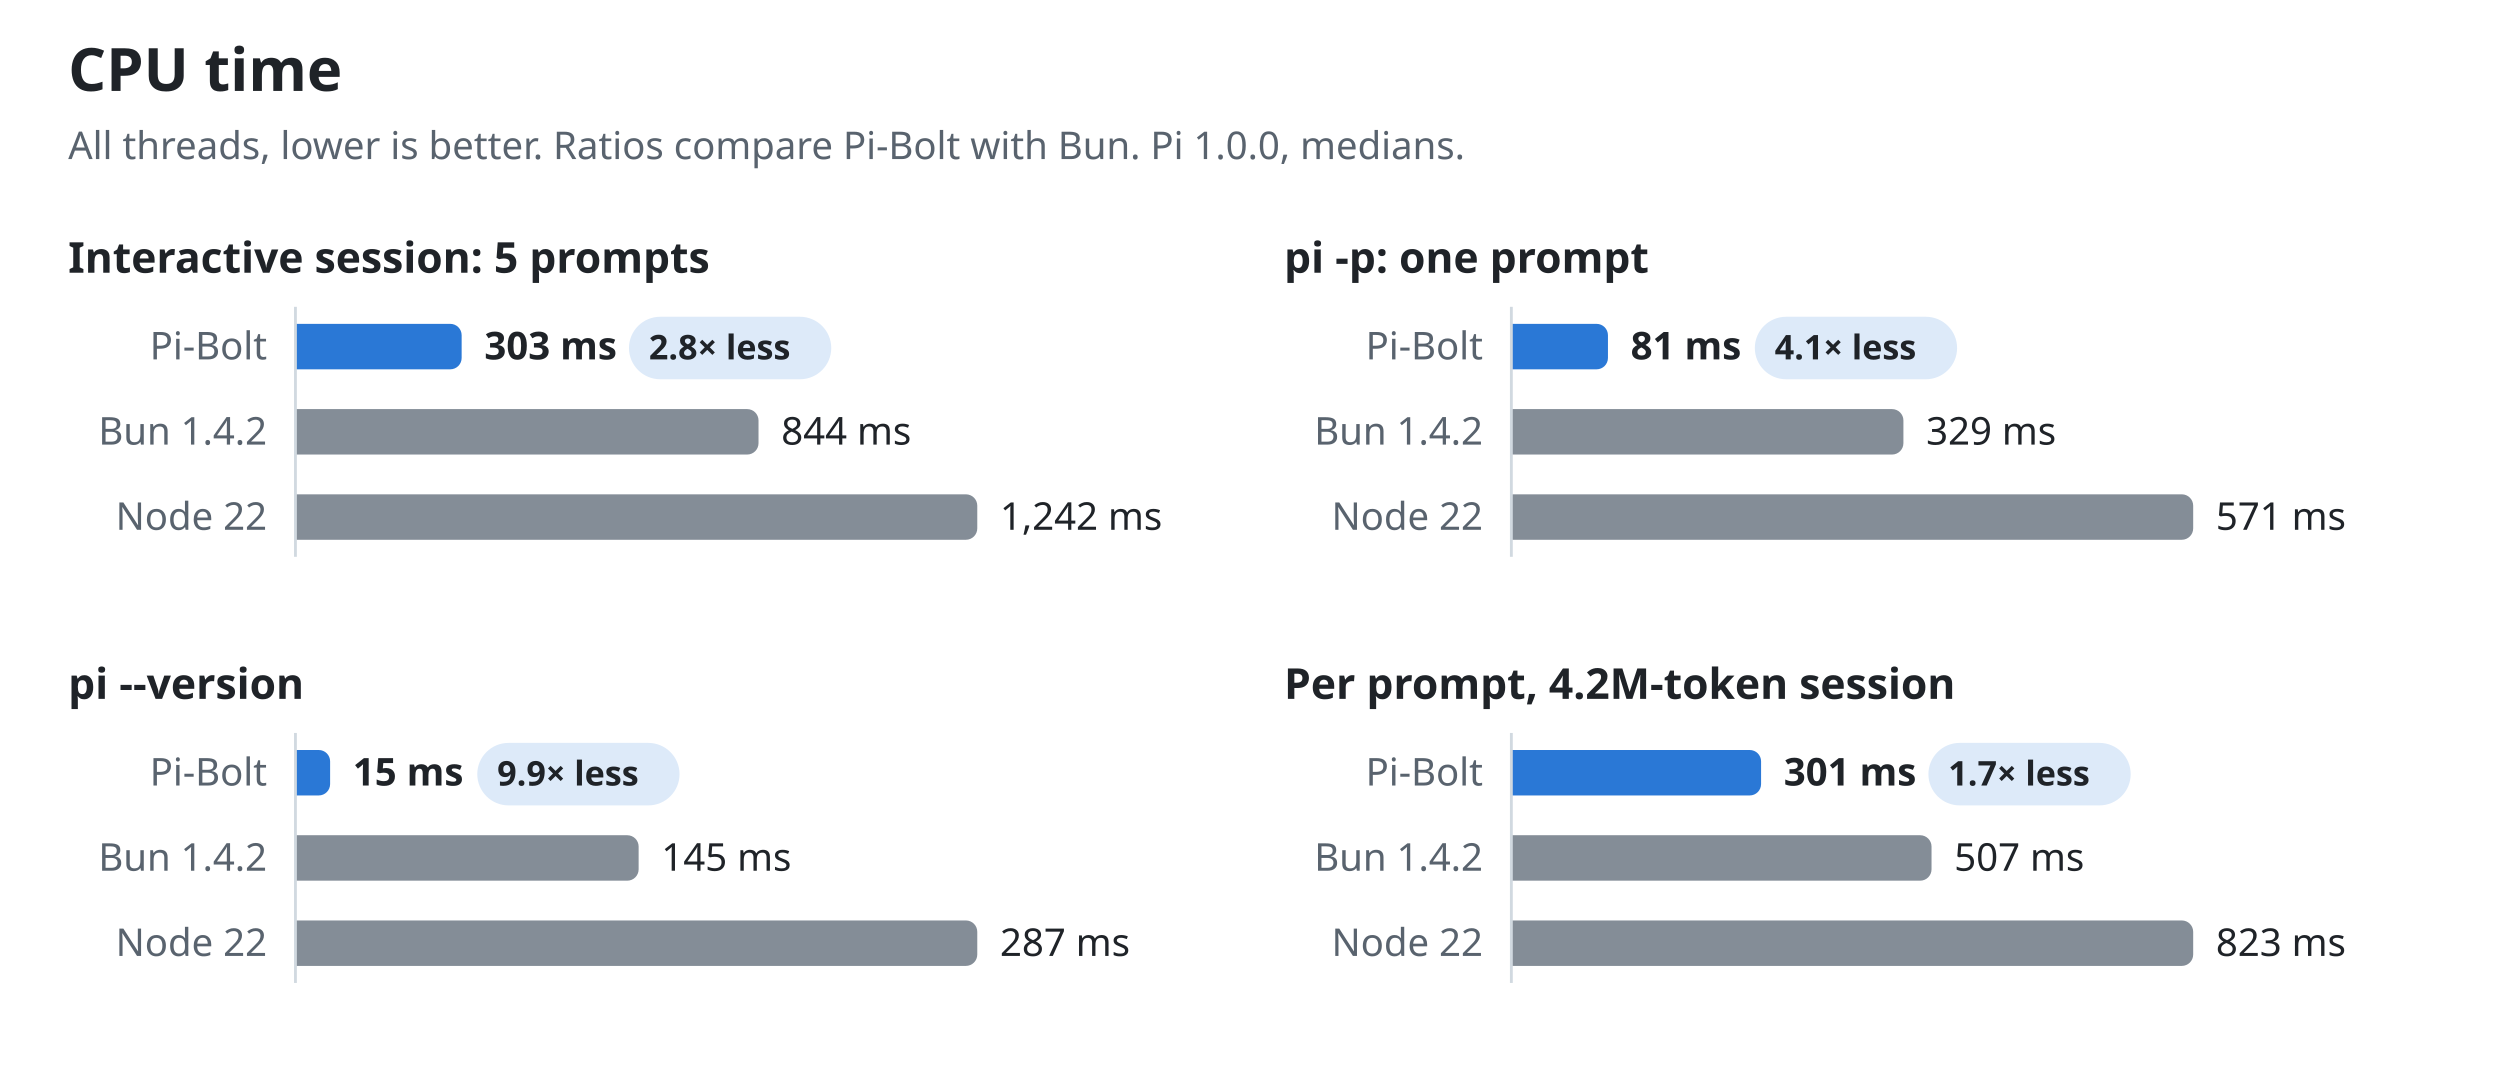
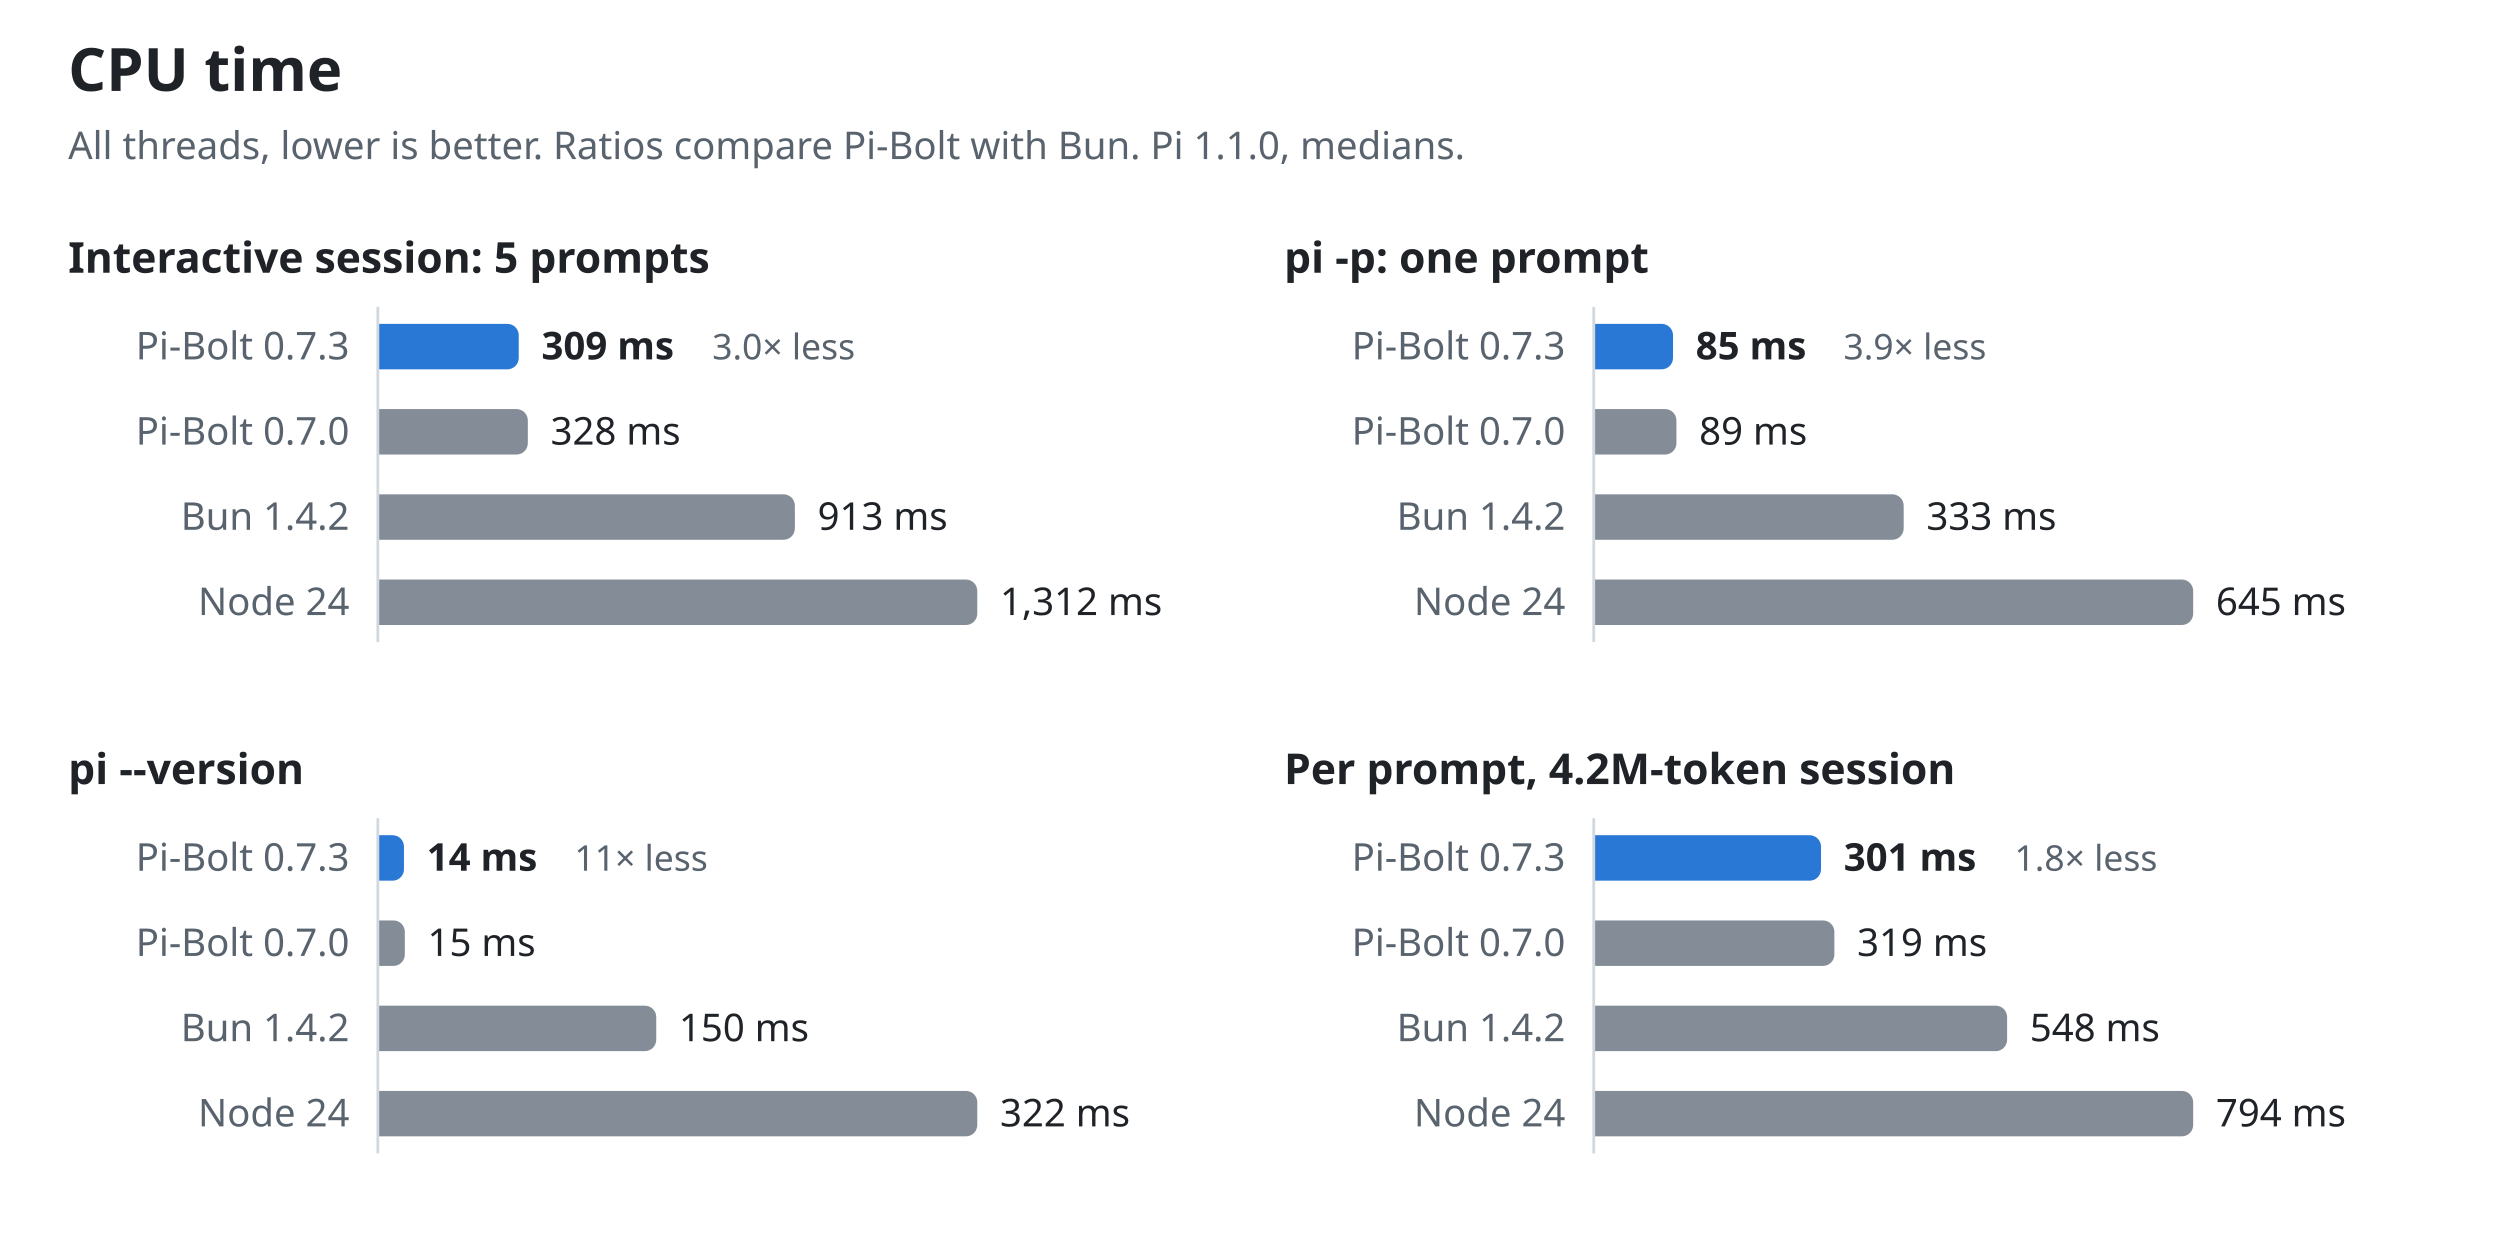
- <svg xmlns="http://www.w3.org/2000/svg" width="880" height="378" viewBox="0 0 880 378" role="img" aria-label="CPU time: All threads, lower is better. Ratios compare Pi-Bolt with Bun. Pi 1.0.0, medians.">
+ <svg xmlns="http://www.w3.org/2000/svg" width="880" height="438" viewBox="0 0 880 438" role="img" aria-label="CPU time: All threads, lower is better. Ratios compare Pi-Bolt with Bun. Pi 1.1.0, medians.">
  <style>text{font-family:-apple-system, BlinkMacSystemFont, 'Segoe UI', 'Noto Sans', Helvetica, Arial, sans-serif}</style>
  <text x="24" y="32" font-size="21" font-weight="650" fill="#1f2328">CPU time</text>
-   <text x="24" y="56" font-size="13.5" fill="#59636e">All threads, lower is better. Ratios compare Pi-Bolt with Bun. Pi 1.0.0, medians.</text>
+   <text x="24" y="56" font-size="13.5" fill="#59636e">All threads, lower is better. Ratios compare Pi-Bolt with Bun. Pi 1.1.0, medians.</text>
  <text x="24" y="96" font-size="15" font-weight="600" fill="#1f2328">Interactive session: 5 prompts</text>
-   <text x="94" y="126.5" font-size="13.5" text-anchor="end" fill="#59636e">Pi-Bolt</text>
-   <path d="M104,114 h54.5 a4,4 0 0 1 4,4 v8 a4,4 0 0 1 -4,4 h-54.5 z" fill="#2a78d6" />
-   <text x="170.5" y="126.5" font-size="13.5" font-weight="650" fill="#1f2328">303 ms</text>
-   <rect x="221.4" y="111.5" width="71.2" height="22" rx="11.0" fill="#ddeaf9" />
-   <text x="228.4" y="126.5" font-size="12" font-weight="600" fill="#1f2328">2.8× less</text>
-   <text x="94" y="156.5" font-size="13.5" text-anchor="end" fill="#59636e">Bun 1.4.2</text>
-   <path d="M104,144 h159.0 a4,4 0 0 1 4,4 v8 a4,4 0 0 1 -4,4 h-159.0 z" fill="#848d97" />
-   <text x="275.0" y="156.5" font-size="13.5" font-weight="400" fill="#1f2328">844 ms</text>
-   <text x="94" y="186.5" font-size="13.5" text-anchor="end" fill="#59636e">Node 22</text>
-   <path d="M104,174 h236.0 a4,4 0 0 1 4,4 v8 a4,4 0 0 1 -4,4 h-236.0 z" fill="#848d97" />
-   <text x="352.0" y="186.5" font-size="13.5" font-weight="400" fill="#1f2328">1,242 ms</text>
-   <line x1="104" y1="108" x2="104" y2="196" stroke="#d1d9e0" />
+   <text x="123" y="126.5" font-size="13.5" text-anchor="end" fill="#59636e">Pi-Bolt 0.7.3</text>
+   <path d="M133,114 h45.6 a4,4 0 0 1 4,4 v8 a4,4 0 0 1 -4,4 h-45.6 z" fill="#2a78d6" />
+   <text x="190.6" y="126.5" font-size="13.5" font-weight="650" fill="#1f2328">309 ms</text>
+   <text x="250.7" y="126.5" font-size="12.5" fill="#59636e">3.0× less</text>
+   <text x="123" y="156.5" font-size="13.5" text-anchor="end" fill="#59636e">Pi-Bolt 0.7.0</text>
+   <path d="M133,144 h48.8 a4,4 0 0 1 4,4 v8 a4,4 0 0 1 -4,4 h-48.8 z" fill="#848d97" />
+   <text x="193.8" y="156.5" font-size="13.5" font-weight="400" fill="#1f2328">328 ms</text>
+   <text x="123" y="186.5" font-size="13.5" text-anchor="end" fill="#59636e">Bun 1.4.2</text>
+   <path d="M133,174 h142.8 a4,4 0 0 1 4,4 v8 a4,4 0 0 1 -4,4 h-142.8 z" fill="#848d97" />
+   <text x="287.8" y="186.5" font-size="13.5" font-weight="400" fill="#1f2328">913 ms</text>
+   <text x="123" y="216.5" font-size="13.5" text-anchor="end" fill="#59636e">Node 24</text>
+   <path d="M133,204 h207.0 a4,4 0 0 1 4,4 v8 a4,4 0 0 1 -4,4 h-207.0 z" fill="#848d97" />
+   <text x="352.0" y="216.5" font-size="13.5" font-weight="400" fill="#1f2328">1,312 ms</text>
+   <line x1="133" y1="108" x2="133" y2="226" stroke="#d1d9e0" />
  <text x="452" y="96" font-size="15" font-weight="600" fill="#1f2328">pi -p: one prompt</text>
-   <text x="522" y="126.5" font-size="13.5" text-anchor="end" fill="#59636e">Pi-Bolt</text>
-   <path d="M532,114 h30.0 a4,4 0 0 1 4,4 v8 a4,4 0 0 1 -4,4 h-30.0 z" fill="#2a78d6" />
-   <text x="574.0" y="126.5" font-size="13.5" font-weight="650" fill="#1f2328">81 ms</text>
-   <rect x="617.7" y="111.5" width="71.2" height="22" rx="11.0" fill="#ddeaf9" />
-   <text x="624.7" y="126.5" font-size="12" font-weight="600" fill="#1f2328">4.1× less</text>
-   <text x="522" y="156.5" font-size="13.5" text-anchor="end" fill="#59636e">Bun 1.4.2</text>
-   <path d="M532,144 h134.0 a4,4 0 0 1 4,4 v8 a4,4 0 0 1 -4,4 h-134.0 z" fill="#848d97" />
-   <text x="678.0" y="156.5" font-size="13.5" font-weight="400" fill="#1f2328">329 ms</text>
-   <text x="522" y="186.5" font-size="13.5" text-anchor="end" fill="#59636e">Node 22</text>
-   <path d="M532,174 h236.0 a4,4 0 0 1 4,4 v8 a4,4 0 0 1 -4,4 h-236.0 z" fill="#848d97" />
-   <text x="780.0" y="186.5" font-size="13.5" font-weight="400" fill="#1f2328">571 ms</text>
-   <line x1="532" y1="108" x2="532" y2="196" stroke="#d1d9e0" />
-   <text x="24" y="246" font-size="15" font-weight="600" fill="#1f2328">pi --version</text>
-   <text x="94" y="276.5" font-size="13.5" text-anchor="end" fill="#59636e">Pi-Bolt</text>
-   <path d="M104,264 h8.2 a4,4 0 0 1 4,4 v8 a4,4 0 0 1 -4,4 h-8.2 z" fill="#2a78d6" />
-   <text x="124.2" y="276.5" font-size="13.5" font-weight="650" fill="#1f2328">15 ms</text>
-   <rect x="168.0" y="261.5" width="71.2" height="22" rx="11.0" fill="#ddeaf9" />
-   <text x="175.0" y="276.5" font-size="12" font-weight="600" fill="#1f2328">9.9× less</text>
-   <text x="94" y="306.5" font-size="13.5" text-anchor="end" fill="#59636e">Bun 1.4.2</text>
-   <path d="M104,294 h116.8 a4,4 0 0 1 4,4 v8 a4,4 0 0 1 -4,4 h-116.8 z" fill="#848d97" />
-   <text x="232.8" y="306.5" font-size="13.5" font-weight="400" fill="#1f2328">145 ms</text>
-   <text x="94" y="336.5" font-size="13.5" text-anchor="end" fill="#59636e">Node 22</text>
-   <path d="M104,324 h236.0 a4,4 0 0 1 4,4 v8 a4,4 0 0 1 -4,4 h-236.0 z" fill="#848d97" />
-   <text x="352.0" y="336.5" font-size="13.5" font-weight="400" fill="#1f2328">287 ms</text>
-   <line x1="104" y1="258" x2="104" y2="346" stroke="#d1d9e0" />
-   <text x="452" y="246" font-size="15" font-weight="600" fill="#1f2328">Per prompt, 4.2M-token session</text>
-   <text x="522" y="276.5" font-size="13.5" text-anchor="end" fill="#59636e">Pi-Bolt</text>
-   <path d="M532,264 h83.9 a4,4 0 0 1 4,4 v8 a4,4 0 0 1 -4,4 h-83.9 z" fill="#2a78d6" />
-   <text x="627.9" y="276.5" font-size="13.5" font-weight="650" fill="#1f2328">301 ms</text>
-   <rect x="678.8" y="261.5" width="71.2" height="22" rx="11.0" fill="#ddeaf9" />
-   <text x="685.8" y="276.5" font-size="12" font-weight="600" fill="#1f2328">1.7× less</text>
-   <text x="522" y="306.5" font-size="13.5" text-anchor="end" fill="#59636e">Bun 1.4.2</text>
-   <path d="M532,294 h143.9 a4,4 0 0 1 4,4 v8 a4,4 0 0 1 -4,4 h-143.9 z" fill="#848d97" />
-   <text x="687.9" y="306.5" font-size="13.5" font-weight="400" fill="#1f2328">507 ms</text>
-   <text x="522" y="336.5" font-size="13.5" text-anchor="end" fill="#59636e">Node 22</text>
-   <path d="M532,324 h236.0 a4,4 0 0 1 4,4 v8 a4,4 0 0 1 -4,4 h-236.0 z" fill="#848d97" />
-   <text x="780.0" y="336.5" font-size="13.5" font-weight="400" fill="#1f2328">823 ms</text>
-   <line x1="532" y1="258" x2="532" y2="346" stroke="#d1d9e0" />
+   <text x="551" y="126.5" font-size="13.5" text-anchor="end" fill="#59636e">Pi-Bolt 0.7.3</text>
+   <path d="M561,114 h23.9 a4,4 0 0 1 4,4 v8 a4,4 0 0 1 -4,4 h-23.9 z" fill="#2a78d6" />
+   <text x="596.9" y="126.5" font-size="13.5" font-weight="650" fill="#1f2328">85 ms</text>
+   <text x="648.9" y="126.5" font-size="12.5" fill="#59636e">3.9× less</text>
+   <text x="551" y="156.5" font-size="13.5" text-anchor="end" fill="#59636e">Pi-Bolt 0.7.0</text>
+   <path d="M561,144 h25.1 a4,4 0 0 1 4,4 v8 a4,4 0 0 1 -4,4 h-25.1 z" fill="#848d97" />
+   <text x="598.1" y="156.5" font-size="13.5" font-weight="400" fill="#1f2328">89 ms</text>
+   <text x="551" y="186.5" font-size="13.5" text-anchor="end" fill="#59636e">Bun 1.4.2</text>
+   <path d="M561,174 h105.1 a4,4 0 0 1 4,4 v8 a4,4 0 0 1 -4,4 h-105.1 z" fill="#848d97" />
+   <text x="678.1" y="186.5" font-size="13.5" font-weight="400" fill="#1f2328">333 ms</text>
+   <text x="551" y="216.5" font-size="13.5" text-anchor="end" fill="#59636e">Node 24</text>
+   <path d="M561,204 h207.0 a4,4 0 0 1 4,4 v8 a4,4 0 0 1 -4,4 h-207.0 z" fill="#848d97" />
+   <text x="780.0" y="216.5" font-size="13.5" font-weight="400" fill="#1f2328">645 ms</text>
+   <line x1="561" y1="108" x2="561" y2="226" stroke="#d1d9e0" />
+   <text x="24" y="276" font-size="15" font-weight="600" fill="#1f2328">pi --version</text>
+   <text x="123" y="306.5" font-size="13.5" text-anchor="end" fill="#59636e">Pi-Bolt 0.7.3</text>
+   <path d="M133,294 h5.2 a4,4 0 0 1 4,4 v8 a4,4 0 0 1 -4,4 h-5.2 z" fill="#2a78d6" />
+   <text x="150.2" y="306.5" font-size="13.5" font-weight="650" fill="#1f2328">14 ms</text>
+   <text x="202.2" y="306.5" font-size="12.5" fill="#59636e">11× less</text>
+   <text x="123" y="336.5" font-size="13.5" text-anchor="end" fill="#59636e">Pi-Bolt 0.7.0</text>
+   <path d="M133,324 h5.5 a4,4 0 0 1 4,4 v8 a4,4 0 0 1 -4,4 h-5.5 z" fill="#848d97" />
+   <text x="150.5" y="336.5" font-size="13.5" font-weight="400" fill="#1f2328">15 ms</text>
+   <text x="123" y="366.5" font-size="13.5" text-anchor="end" fill="#59636e">Bun 1.4.2</text>
+   <path d="M133,354 h94.0 a4,4 0 0 1 4,4 v8 a4,4 0 0 1 -4,4 h-94.0 z" fill="#848d97" />
+   <text x="239.0" y="366.5" font-size="13.5" font-weight="400" fill="#1f2328">150 ms</text>
+   <text x="123" y="396.5" font-size="13.5" text-anchor="end" fill="#59636e">Node 24</text>
+   <path d="M133,384 h207.0 a4,4 0 0 1 4,4 v8 a4,4 0 0 1 -4,4 h-207.0 z" fill="#848d97" />
+   <text x="352.0" y="396.5" font-size="13.5" font-weight="400" fill="#1f2328">322 ms</text>
+   <line x1="133" y1="288" x2="133" y2="406" stroke="#d1d9e0" />
+   <text x="452" y="276" font-size="15" font-weight="600" fill="#1f2328">Per prompt, 4.2M-token session</text>
+   <text x="551" y="306.5" font-size="13.5" text-anchor="end" fill="#59636e">Pi-Bolt 0.7.3</text>
+   <path d="M561,294 h76.0 a4,4 0 0 1 4,4 v8 a4,4 0 0 1 -4,4 h-76.0 z" fill="#2a78d6" />
+   <text x="649.0" y="306.5" font-size="13.5" font-weight="650" fill="#1f2328">301 ms</text>
+   <text x="709.1" y="306.5" font-size="12.5" fill="#59636e">1.8× less</text>
+   <text x="551" y="336.5" font-size="13.5" text-anchor="end" fill="#59636e">Pi-Bolt 0.7.0</text>
+   <path d="M561,324 h80.7 a4,4 0 0 1 4,4 v8 a4,4 0 0 1 -4,4 h-80.7 z" fill="#848d97" />
+   <text x="653.7" y="336.5" font-size="13.5" font-weight="400" fill="#1f2328">319 ms</text>
+   <text x="551" y="366.5" font-size="13.5" text-anchor="end" fill="#59636e">Bun 1.4.2</text>
+   <path d="M561,354 h141.5 a4,4 0 0 1 4,4 v8 a4,4 0 0 1 -4,4 h-141.5 z" fill="#848d97" />
+   <text x="714.5" y="366.5" font-size="13.5" font-weight="400" fill="#1f2328">548 ms</text>
+   <text x="551" y="396.5" font-size="13.5" text-anchor="end" fill="#59636e">Node 24</text>
+   <path d="M561,384 h207.0 a4,4 0 0 1 4,4 v8 a4,4 0 0 1 -4,4 h-207.0 z" fill="#848d97" />
+   <text x="780.0" y="396.5" font-size="13.5" font-weight="400" fill="#1f2328">794 ms</text>
+   <line x1="561" y1="288" x2="561" y2="406" stroke="#d1d9e0" />
</svg>
